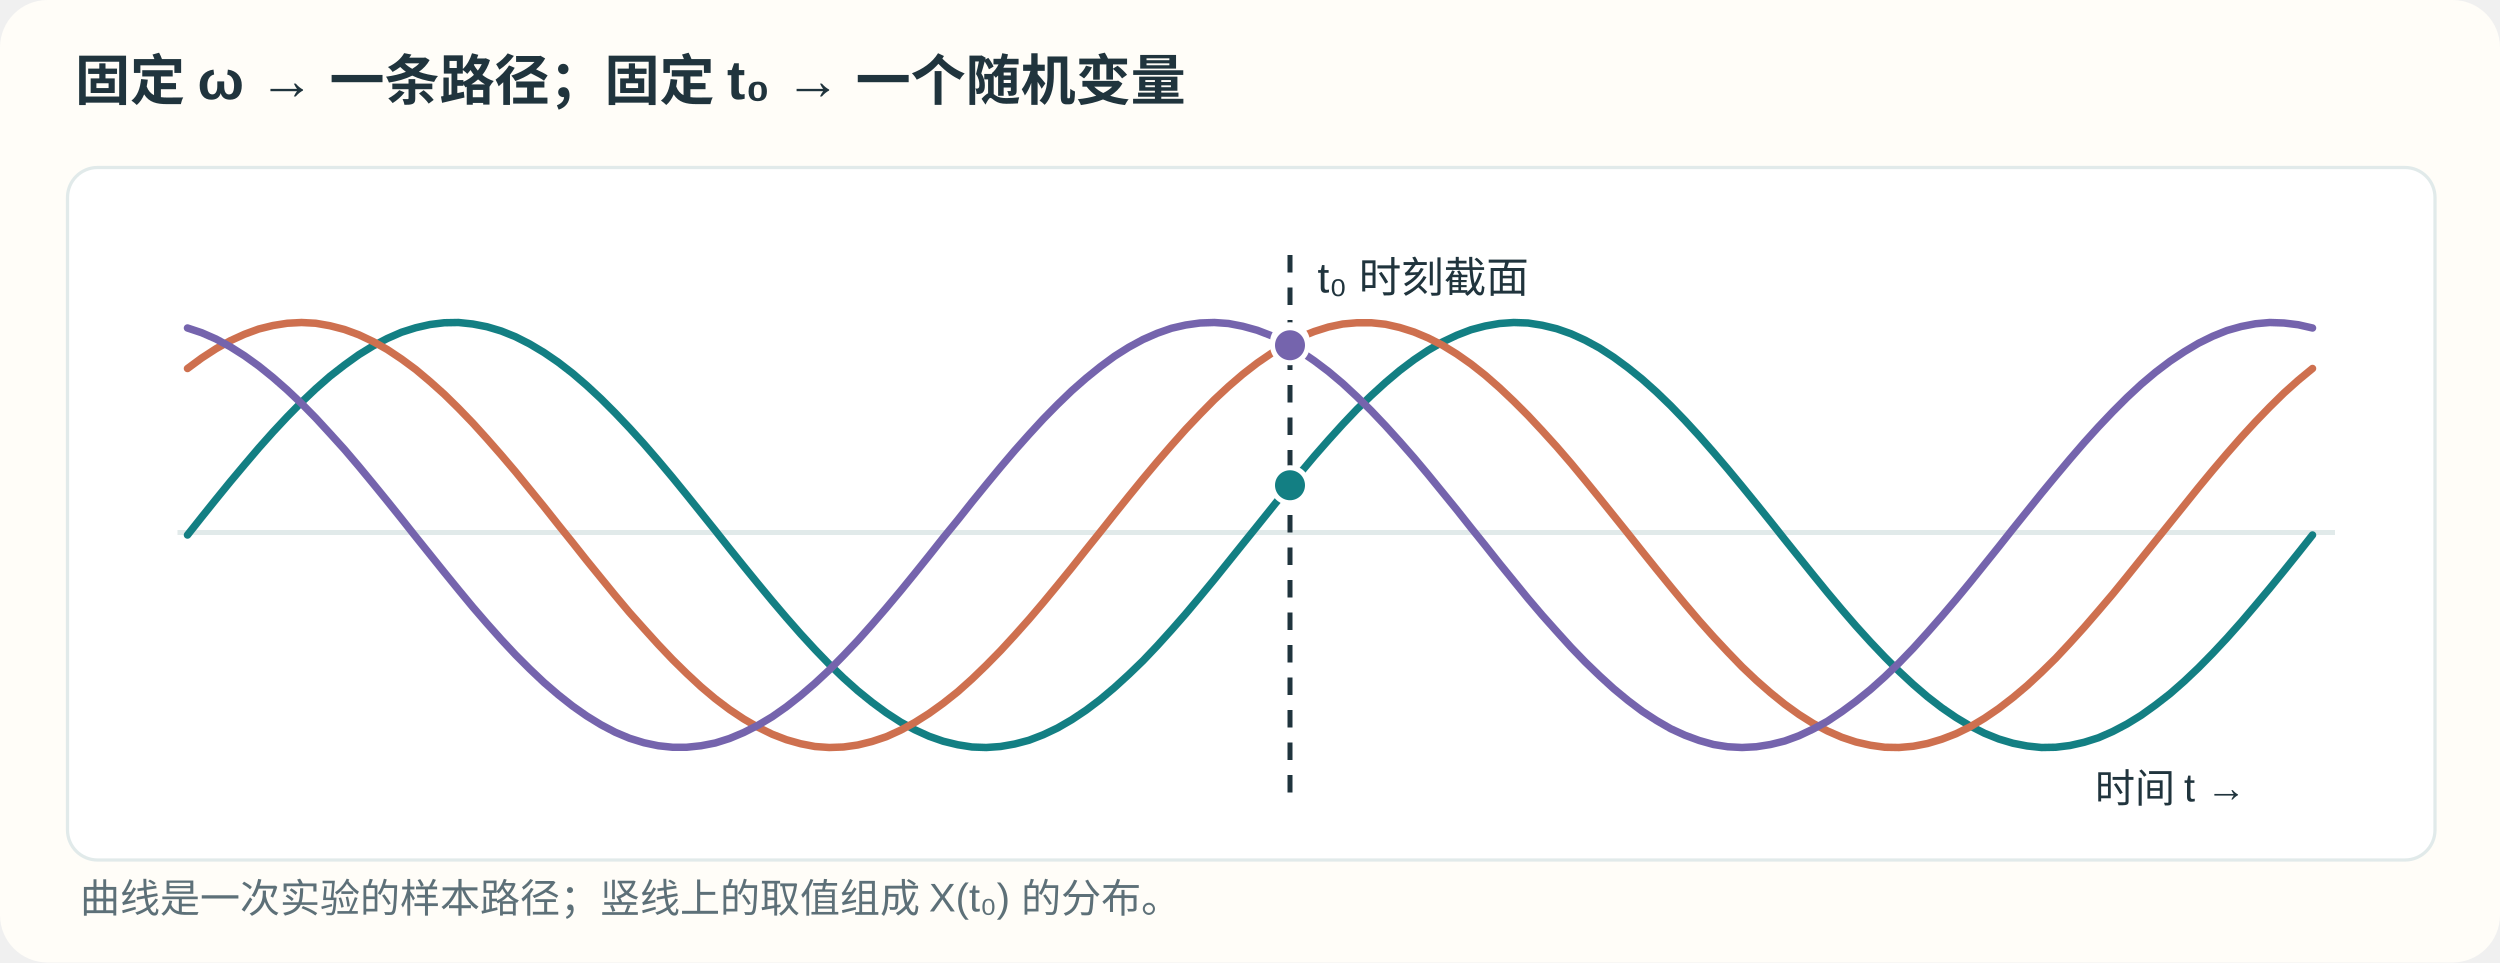
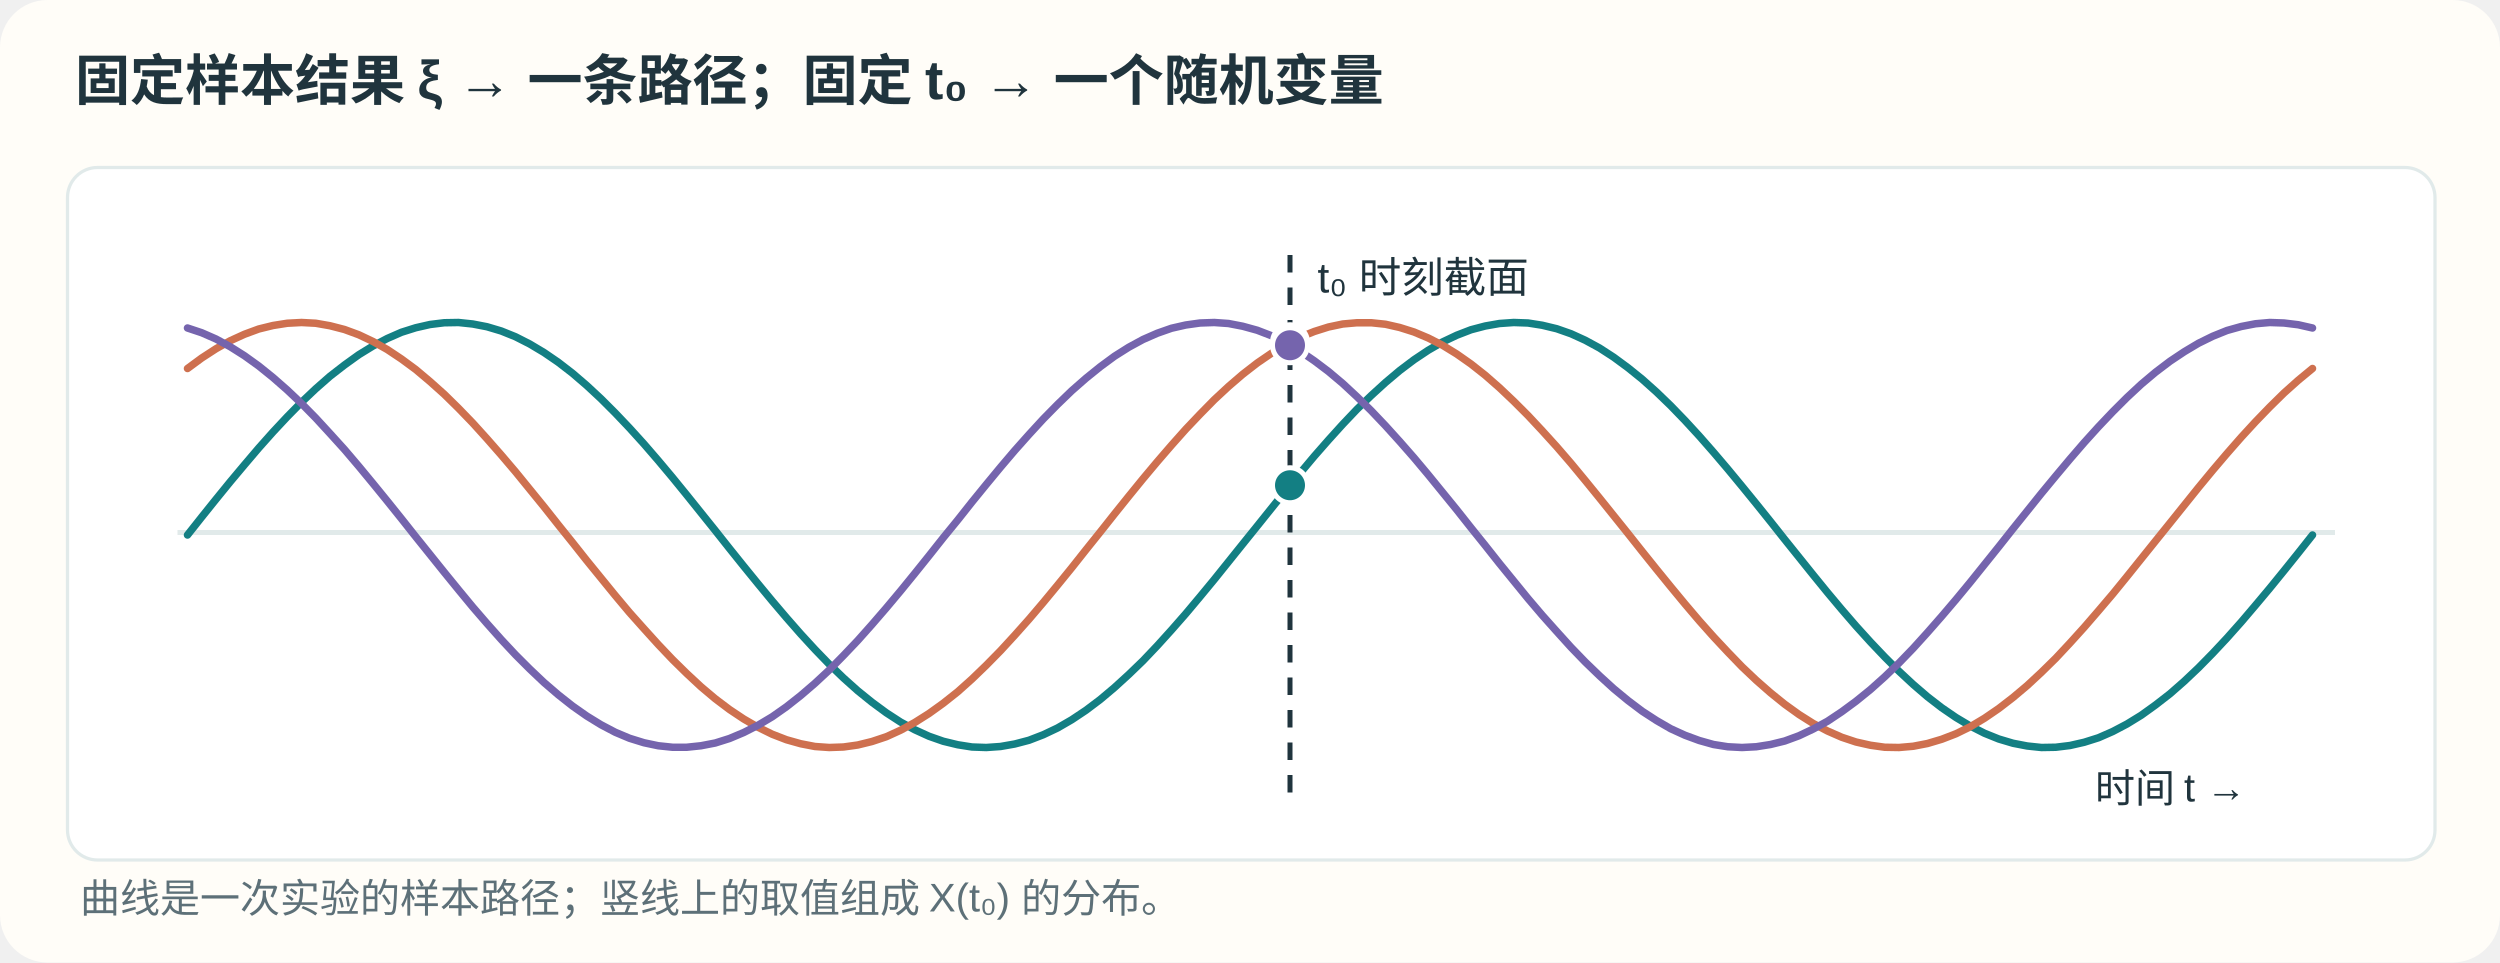
<svg xmlns="http://www.w3.org/2000/svg" viewBox="0 0 1000 385" role="img" aria-labelledby="figure-title figure-desc">
  <rect width="1000" height="385" rx="19" fill="#fffdf8" />
-   <text x="30" y="40" font-family="Arial,'Noto Sans CJK SC','Microsoft YaHei',sans-serif" font-size="22" fill="#20343d" font-weight="700">固定 ω → 一条路径；固定 t₀ → 一个随机变量</text>
+   <text x="30" y="40" font-family="Arial,'Noto Sans CJK SC','Microsoft YaHei',sans-serif" font-size="22" fill="#20343d" font-weight="700">固定样本结果 ξ → 一条路径；固定 t₀ → 一个随机变量</text>
  <rect x="27" y="67" width="947" height="277" rx="12" fill="#fff" stroke="#e1eaea" stroke-width="1.3" />
  <line x1="71" y1="213" x2="934" y2="213" stroke="#e1eaea" stroke-width="2" />
  <path d="M75.0 214.0 L80.7 206.8 L86.4 199.7 L92.1 192.7 L97.8 185.9 L103.5 179.2 L109.2 172.8 L114.9 166.7 L120.6 160.9 L126.3 155.5 L132.0 150.5 L137.8 146.0 L143.5 141.9 L149.2 138.4 L154.9 135.4 L160.6 132.9 L166.3 131.1 L172.0 129.8 L177.7 129.1 L183.4 129.0 L189.1 129.6 L194.8 130.7 L200.5 132.4 L206.2 134.7 L211.9 137.6 L217.6 141.0 L223.3 144.9 L229.0 149.3 L234.7 154.2 L240.4 159.5 L246.1 165.2 L251.8 171.2 L257.6 177.6 L263.3 184.2 L269.0 191.0 L274.7 198.0 L280.4 205.1 L286.1 212.2 L291.8 219.4 L297.5 226.5 L303.2 233.5 L308.9 240.4 L314.6 247.1 L320.3 253.6 L326.0 259.8 L331.7 265.7 L337.4 271.2 L343.1 276.3 L348.8 280.9 L354.5 285.1 L360.2 288.8 L365.9 291.9 L371.6 294.5 L377.3 296.5 L383.1 297.9 L388.8 298.8 L394.5 299.0 L400.2 298.6 L405.9 297.6 L411.6 296.1 L417.3 293.9 L423.0 291.2 L428.7 287.9 L434.4 284.1 L440.1 279.8 L445.8 275.0 L451.5 269.8 L457.2 264.3 L462.9 258.3 L468.6 252.0 L474.3 245.5 L480.0 238.7 L485.7 231.8 L491.4 224.7 L497.1 217.6 L502.9 210.4 L508.6 203.3 L514.3 196.2 L520.0 189.3 L525.7 182.5 L531.4 176.0 L537.1 169.7 L542.8 163.7 L548.5 158.2 L554.2 153.0 L559.9 148.2 L565.6 143.9 L571.3 140.1 L577.0 136.8 L582.7 134.1 L588.4 131.9 L594.1 130.4 L599.8 129.4 L605.5 129.0 L611.2 129.2 L616.9 130.1 L622.7 131.5 L628.4 133.5 L634.1 136.1 L639.8 139.2 L645.5 142.9 L651.2 147.1 L656.9 151.7 L662.6 156.8 L668.3 162.3 L674.0 168.2 L679.7 174.4 L685.4 180.9 L691.1 187.6 L696.8 194.5 L702.5 201.5 L708.2 208.6 L713.9 215.8 L719.6 222.9 L725.3 230.0 L731.0 237.0 L736.7 243.8 L742.4 250.4 L748.2 256.8 L753.9 262.8 L759.6 268.5 L765.3 273.8 L771.0 278.7 L776.7 283.1 L782.4 287.0 L788.1 290.4 L793.8 293.3 L799.5 295.6 L805.2 297.3 L810.9 298.4 L816.6 299.0 L822.3 298.9 L828.0 298.2 L833.7 296.9 L839.4 295.1 L845.1 292.6 L850.8 289.6 L856.5 286.1 L862.2 282.0 L868.0 277.5 L873.7 272.5 L879.4 267.1 L885.1 261.3 L890.8 255.2 L896.5 248.8 L902.2 242.1 L907.9 235.3 L913.6 228.3 L919.3 221.2 L925.0 214.0" stroke="#137f83" stroke-width="3" fill="none" stroke-linejoin="round" stroke-linecap="round" />
  <path d="M75.0 147.4 L80.7 143.2 L86.4 139.5 L92.1 136.3 L97.8 133.7 L103.5 131.6 L109.2 130.2 L114.9 129.3 L120.6 129.0 L126.3 129.3 L132.0 130.3 L137.8 131.8 L143.5 133.9 L149.2 136.6 L154.9 139.8 L160.6 143.6 L166.3 147.8 L172.0 152.6 L177.7 157.7 L183.4 163.3 L189.1 169.2 L194.8 175.5 L200.5 182.0 L206.2 188.7 L211.9 195.7 L217.6 202.7 L223.3 209.9 L229.0 217.0 L234.7 224.2 L240.4 231.2 L246.1 238.2 L251.8 245.0 L257.6 251.5 L263.3 257.8 L269.0 263.8 L274.7 269.4 L280.4 274.7 L286.1 279.5 L291.8 283.8 L297.5 287.6 L303.2 290.9 L308.9 293.7 L314.6 295.9 L320.3 297.5 L326.0 298.6 L331.7 299.0 L337.4 298.8 L343.1 298.0 L348.8 296.6 L354.5 294.7 L360.2 292.1 L365.9 289.0 L371.6 285.4 L377.3 281.3 L383.1 276.7 L388.8 271.6 L394.5 266.1 L400.2 260.3 L405.9 254.1 L411.6 247.7 L417.3 241.0 L423.0 234.1 L428.7 227.1 L434.4 219.9 L440.1 212.8 L445.8 205.6 L451.5 198.5 L457.2 191.5 L462.9 184.7 L468.6 178.1 L474.3 171.7 L480.0 165.7 L485.7 159.9 L491.4 154.6 L497.1 149.7 L502.9 145.2 L508.6 141.3 L514.3 137.8 L520.0 134.9 L525.7 132.6 L531.4 130.8 L537.1 129.6 L542.8 129.1 L548.5 129.1 L554.2 129.7 L559.9 131.0 L565.6 132.8 L571.3 135.2 L577.0 138.1 L582.7 141.6 L588.4 145.6 L594.1 150.1 L599.8 155.1 L605.5 160.5 L611.2 166.2 L616.9 172.3 L622.7 178.7 L628.4 185.3 L634.1 192.2 L639.8 199.2 L645.5 206.3 L651.2 213.4 L656.9 220.6 L662.6 227.7 L668.3 234.7 L674.0 241.6 L679.7 248.3 L685.4 254.7 L691.1 260.8 L696.8 266.7 L702.5 272.1 L708.2 277.1 L713.9 281.7 L719.6 285.8 L725.3 289.4 L731.0 292.4 L736.7 294.9 L742.4 296.8 L748.2 298.1 L753.9 298.9 L759.6 299.0 L765.3 298.5 L771.0 297.4 L776.7 295.7 L782.4 293.5 L788.1 290.7 L793.8 287.3 L799.5 283.4 L805.2 279.0 L810.9 274.2 L816.6 268.9 L822.3 263.3 L828.0 257.2 L833.7 250.9 L839.4 244.3 L845.1 237.6 L850.8 230.6 L856.5 223.5 L862.2 216.4 L868.0 209.2 L873.7 202.1 L879.4 195.0 L885.1 188.1 L890.8 181.4 L896.5 174.9 L902.2 168.7 L907.9 162.8 L913.6 157.2 L919.3 152.1 L925.0 147.4" stroke="#ce704f" stroke-width="3" fill="none" stroke-linejoin="round" stroke-linecap="round" />
  <path d="M75.0 131.2 L80.7 133.1 L86.4 135.6 L92.1 138.7 L97.8 142.3 L103.5 146.4 L109.2 151.0 L114.9 156.0 L120.6 161.4 L126.3 167.2 L132.0 173.4 L137.8 179.8 L143.5 186.5 L149.2 193.4 L154.9 200.4 L160.6 207.5 L166.3 214.7 L172.0 221.8 L177.7 228.9 L183.4 235.9 L189.1 242.8 L194.8 249.4 L200.5 255.8 L206.2 261.9 L211.9 267.6 L217.6 273.0 L223.3 277.9 L229.0 282.4 L234.7 286.4 L240.4 289.9 L246.1 292.9 L251.8 295.3 L257.6 297.1 L263.3 298.3 L269.0 298.9 L274.7 298.9 L280.4 298.3 L286.1 297.2 L291.8 295.4 L297.5 293.0 L303.2 290.1 L308.9 286.7 L314.6 282.7 L320.3 278.2 L326.0 273.3 L331.7 268.0 L337.4 262.2 L343.1 256.2 L348.8 249.8 L354.5 243.2 L360.2 236.4 L365.9 229.4 L371.6 222.3 L377.3 215.1 L383.1 208.0 L388.8 200.8 L394.5 193.8 L400.2 186.9 L405.9 180.2 L411.6 173.8 L417.3 167.6 L423.0 161.8 L428.7 156.3 L434.4 151.3 L440.1 146.7 L445.8 142.5 L451.5 138.9 L457.2 135.8 L462.9 133.3 L468.6 131.3 L474.3 130.0 L480.0 129.2 L485.7 129.0 L491.4 129.4 L497.1 130.5 L502.9 132.1 L508.6 134.3 L514.3 137.1 L520.0 140.4 L525.7 144.3 L531.4 148.6 L537.1 153.4 L542.8 158.7 L548.5 164.3 L554.2 170.3 L559.9 176.6 L565.6 183.1 L571.3 189.9 L577.0 196.9 L582.7 203.9 L588.4 211.1 L594.1 218.2 L599.8 225.4 L605.5 232.4 L611.2 239.4 L616.9 246.1 L622.7 252.6 L628.4 258.9 L634.1 264.8 L639.8 270.3 L645.5 275.5 L651.2 280.2 L656.9 284.5 L662.6 288.2 L668.3 291.5 L674.0 294.1 L679.7 296.2 L685.4 297.8 L691.1 298.7 L696.8 299.0 L702.5 298.7 L708.2 297.8 L713.9 296.4 L719.6 294.3 L725.3 291.6 L731.0 288.5 L736.7 284.7 L742.4 280.5 L748.2 275.8 L753.9 270.7 L759.6 265.2 L765.3 259.3 L771.0 253.0 L776.7 246.5 L782.4 239.8 L788.1 232.9 L793.8 225.8 L799.5 218.7 L805.2 211.5 L810.9 204.4 L816.6 197.3 L822.3 190.4 L828.0 183.6 L833.7 177.0 L839.4 170.7 L845.1 164.7 L850.8 159.0 L856.5 153.7 L862.2 148.9 L868.0 144.5 L873.7 140.7 L879.4 137.3 L885.1 134.5 L890.8 132.2 L896.5 130.6 L902.2 129.5 L907.9 129.0 L913.6 129.2 L919.3 129.9 L925.0 131.2" stroke="#7564ad" stroke-width="3" fill="none" stroke-linejoin="round" stroke-linecap="round" />
  <line x1="516" y1="102" x2="516" y2="317" stroke="#20343d" stroke-width="2" stroke-dasharray="7 6" />
  <text x="527" y="117" font-family="Arial,'Noto Sans CJK SC','Microsoft YaHei',sans-serif" font-size="17" fill="#20343d">t₀ 时刻截面</text>
  <circle cx="516" cy="194.1" r="7" fill="#137f83" stroke="white" stroke-width="2" />
  <circle cx="516" cy="136.9" r="7" fill="#ce704f" stroke="white" stroke-width="2" />
  <circle cx="516" cy="138.1" r="7" fill="#7564ad" stroke="white" stroke-width="2" />
  <text x="838" y="321" font-family="Arial,'Noto Sans CJK SC','Microsoft YaHei',sans-serif" font-size="16" fill="#20343d">时间 t →</text>
  <text x="32" y="365" font-family="Arial,'Noto Sans CJK SC','Microsoft YaHei',sans-serif" font-size="16" fill="#5d7078">曲线是一次实验的样本路径；竖线上的取值组成 X(t₀) 的分布。</text>
</svg>
